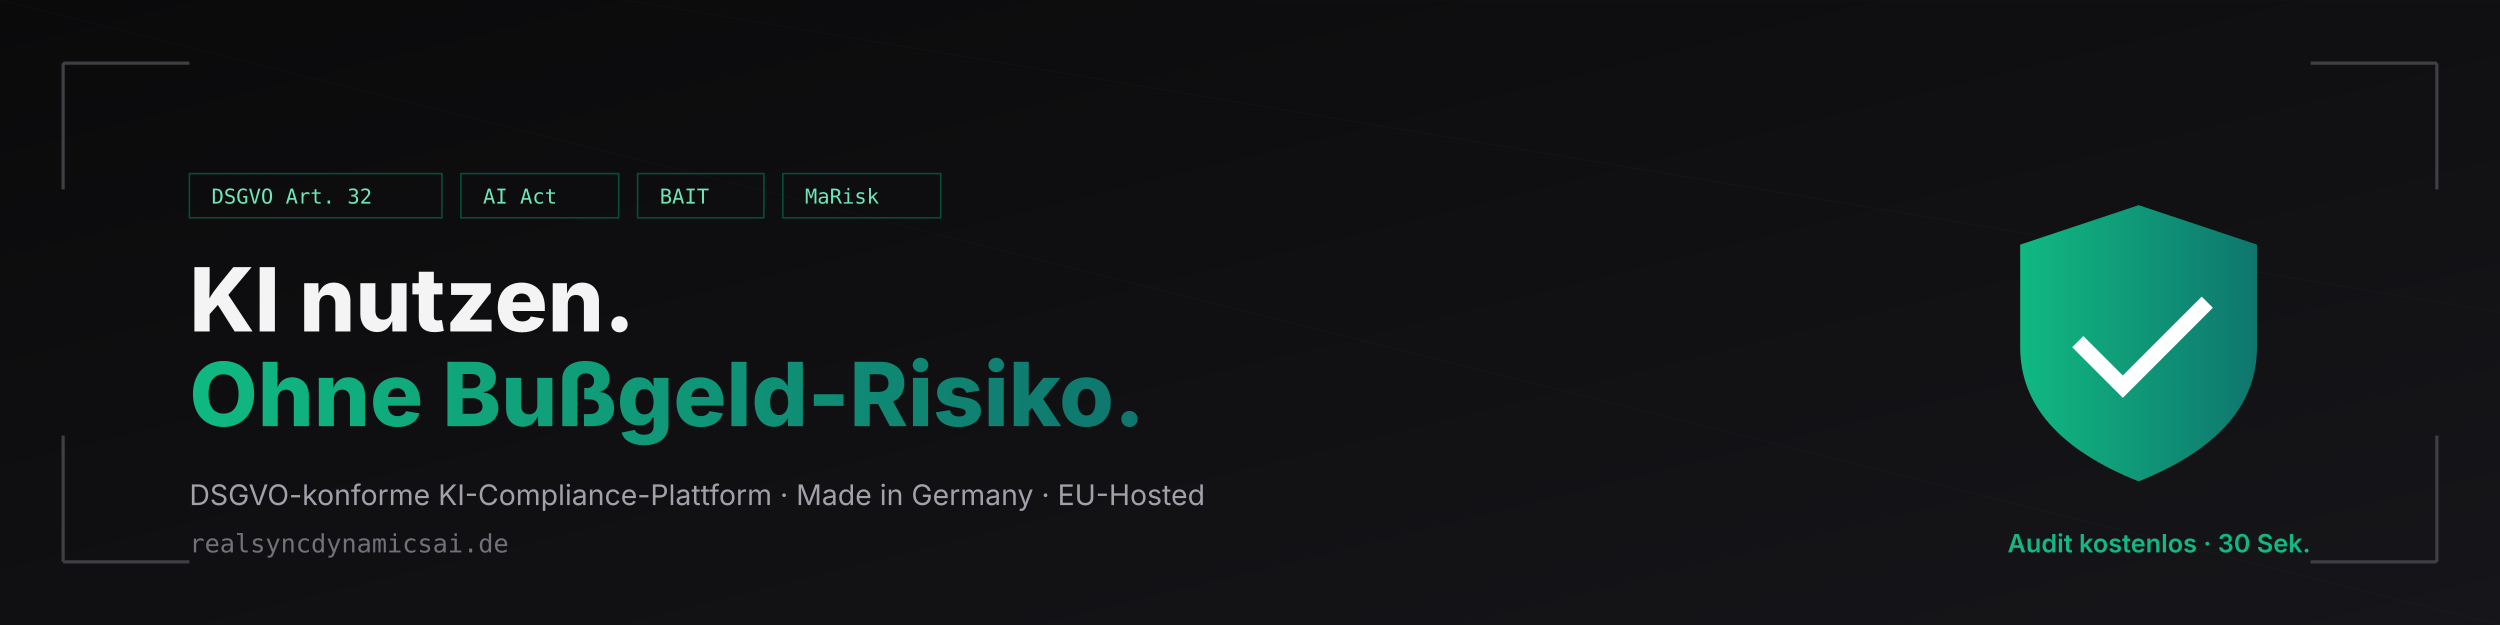
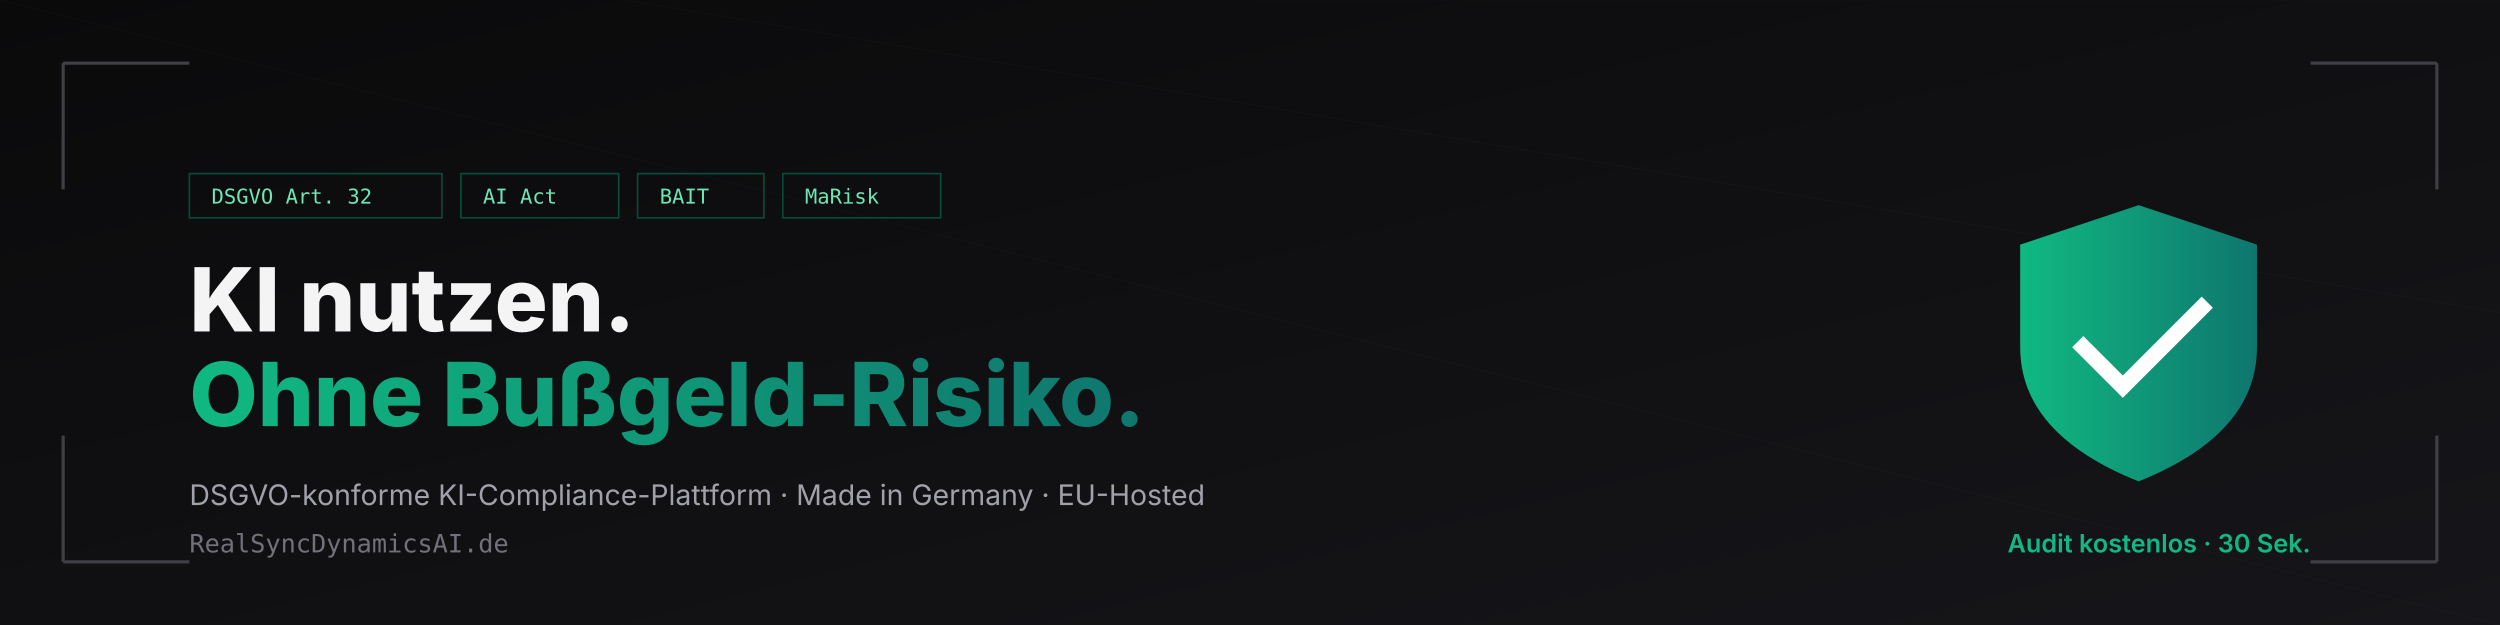
<svg xmlns="http://www.w3.org/2000/svg" viewBox="0 0 1584 396" width="1584" height="396">
  <defs>
    <linearGradient id="bg" x1="0" y1="0" x2="1" y2="1">
      <stop offset="0%" stop-color="#0A0A0B" />
      <stop offset="100%" stop-color="#16161A" />
    </linearGradient>
    <linearGradient id="accent" x1="0" y1="0" x2="1" y2="0">
      <stop offset="0%" stop-color="#10B981" />
      <stop offset="100%" stop-color="#0F766E" />
    </linearGradient>
  </defs>
  <rect width="1584" height="396" fill="url(#bg)" />
  <g opacity="0.04">
    <path d="M0 0 L1584 396 M396 0 L1584 198 M792 0 L1584 0" stroke="#10B981" stroke-width="0.5" />
  </g>
  <path d="M40 40 L120 40 M40 40 L40 120" stroke="#3F3F46" stroke-width="2" fill="none" />
  <path d="M1544 40 L1464 40 M1544 40 L1544 120" stroke="#3F3F46" stroke-width="2" fill="none" />
  <path d="M1544 356 L1464 356 M1544 356 L1544 276" stroke="#3F3F46" stroke-width="2" fill="none" />
  <path d="M40 356 L120 356 M40 356 L40 276" stroke="#3F3F46" stroke-width="2" fill="none" />
  <g transform="translate(120, 110)">
    <g font-family="JetBrains Mono, monospace" font-size="13" fill="#6EE7B7">
      <rect x="0" y="0" width="160" height="28" fill="none" stroke="#064E3B" stroke-width="1" />
      <text x="14" y="19">DSGVO Art. 32</text>
      <rect x="172" y="0" width="100" height="28" fill="none" stroke="#064E3B" stroke-width="1" />
      <text x="186" y="19">AI Act</text>
      <rect x="284" y="0" width="80" height="28" fill="none" stroke="#064E3B" stroke-width="1" />
      <text x="298" y="19">BAIT</text>
      <rect x="376" y="0" width="100" height="28" fill="none" stroke="#064E3B" stroke-width="1" />
      <text x="390" y="19">MaRisk</text>
    </g>
    <text x="0" y="100" font-family="Inter, system-ui, sans-serif" font-size="56" font-weight="800" fill="#F4F4F5">
      KI nutzen.
    </text>
    <text x="0" y="160" font-family="Inter, system-ui, sans-serif" font-size="56" font-weight="800" fill="url(#accent)">
      Ohne Bußgeld-Risiko.
    </text>
    <text x="0" y="210" font-family="Inter, system-ui, sans-serif" font-size="18" font-weight="400" fill="#A1A1AA">
      DSGVO-konforme KI-Compliance-Plattform · Made in Germany · EU-Hosted
    </text>
  </g>
  <g transform="translate(1280, 130)">
    <path d="M75 0 L150 25 L150 90 Q150 145 75 175 Q0 145 0 90 L0 25 Z" fill="url(#accent)" />
    <path d="M40 90 L65 115 L115 65" stroke="white" stroke-width="10" fill="none" stroke-linecap="square" stroke-linejoin="miter" />
  </g>
  <text x="120" y="350" font-family="JetBrains Mono, monospace" font-size="16" fill="#71717A">
-     realsyncdynamicsai.de
+     RealSyncDynamicsAI.de
  </text>
  <text x="1464" y="350" font-family="Inter, system-ui, sans-serif" font-size="16" fill="#10B981" text-anchor="end" font-weight="600">
    Audit kostenlos · 30 Sek.
  </text>
</svg>
